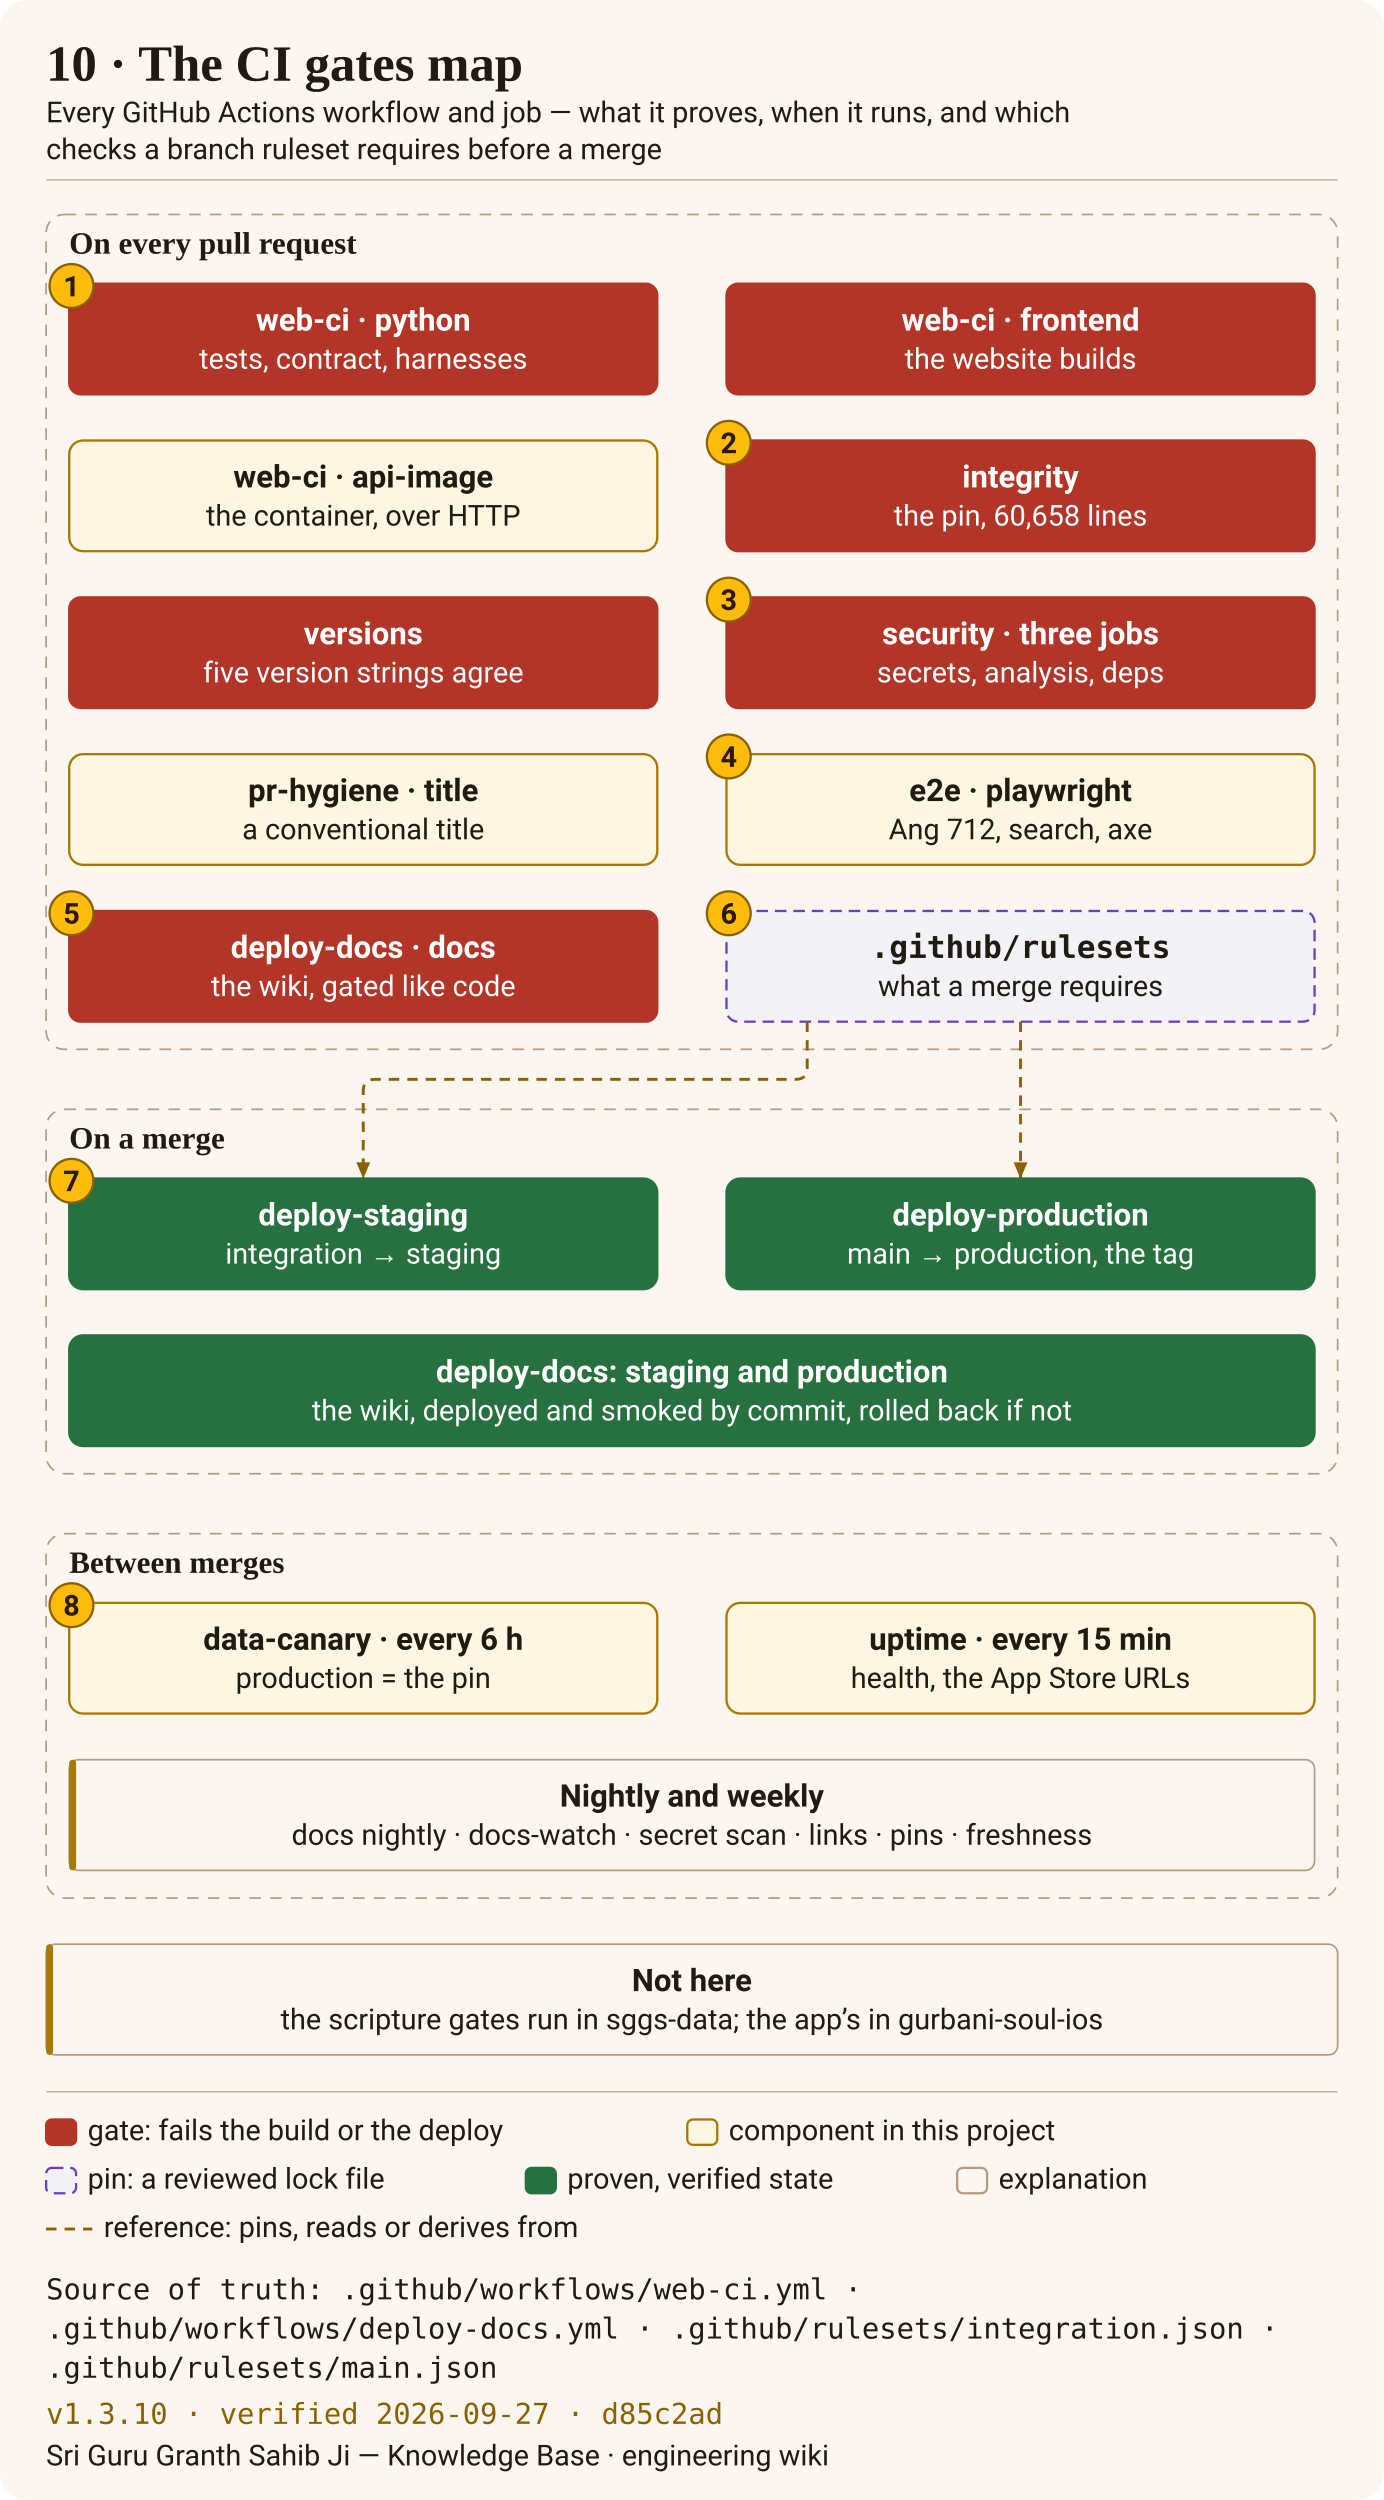
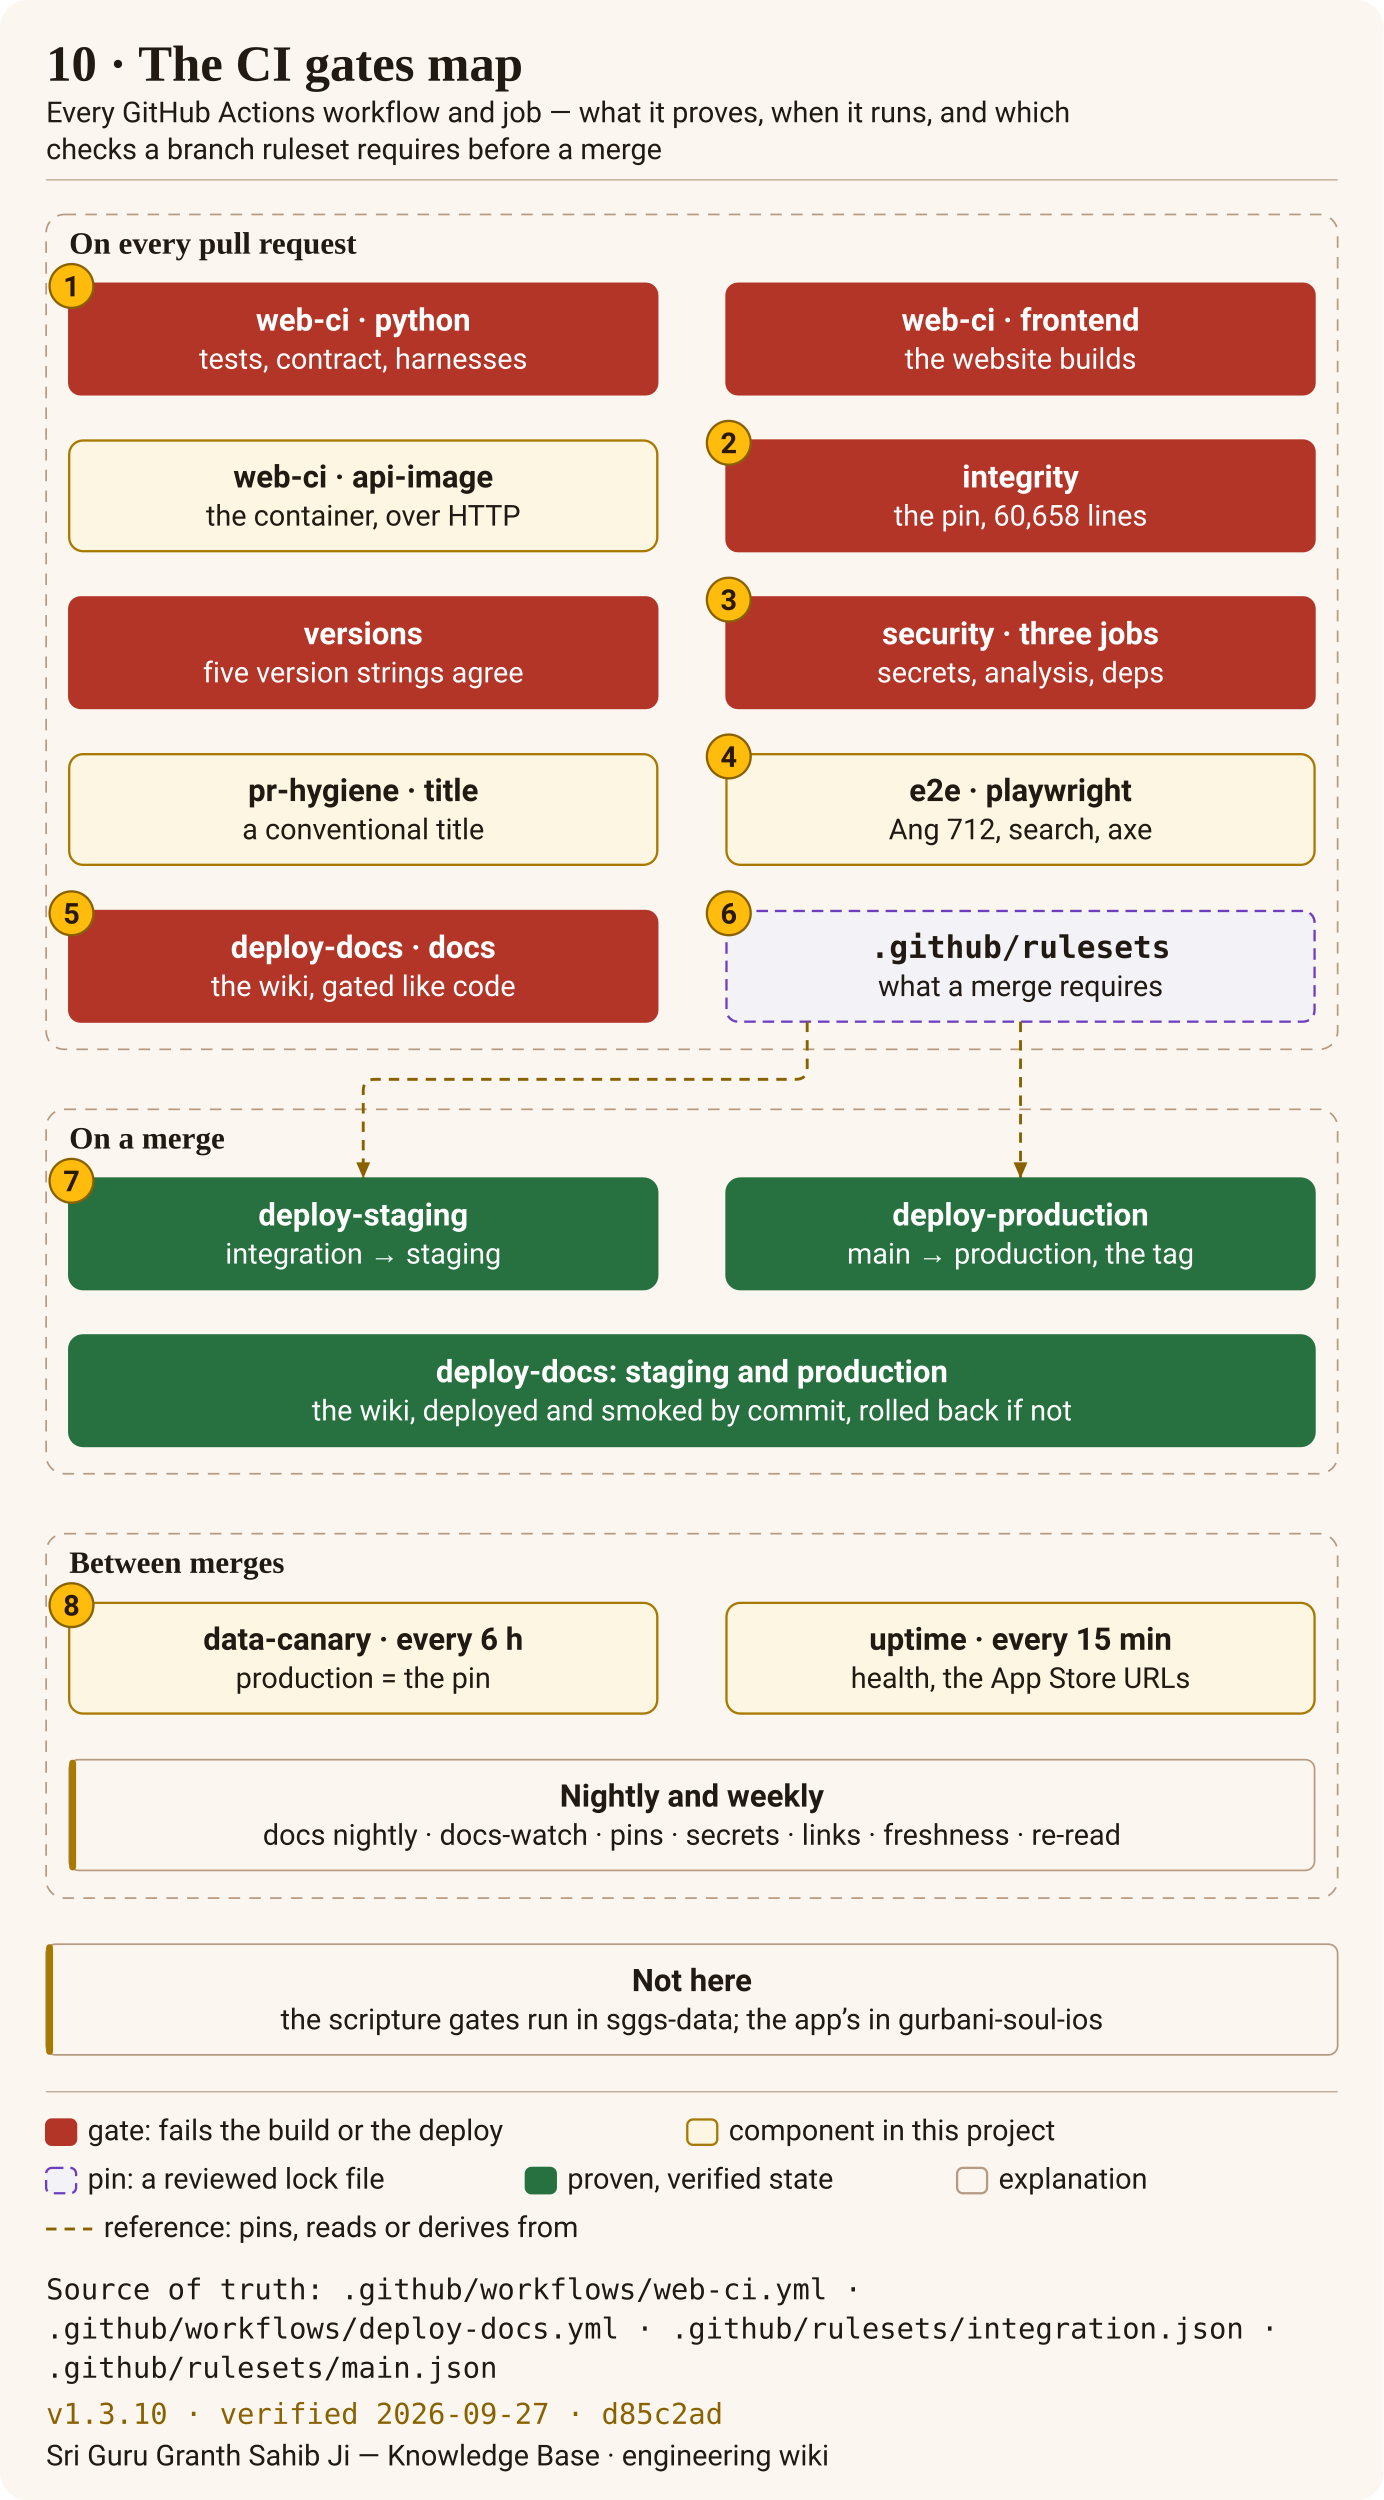
<svg xmlns="http://www.w3.org/2000/svg" viewBox="0 0 1200 2168" width="100%" role="img" aria-labelledby="pk-title-ci-gates-map pk-desc-ci-gates-map" class="poster-svg" data-poster="ci-gates-map" data-kit="2">
  <defs>
    <marker id="pk2-arrow" viewBox="0 0 14 14" refX="14" refY="7" markerWidth="14" markerHeight="14" markerUnits="userSpaceOnUse" orient="auto-start-reverse">
      <path d="M0 1 L14 7 L0 13 z" fill="var(--poster-accent-text, #8A6100)" />
    </marker>
  </defs>
  <style>
  .poster-svg { font-family: ui-sans-serif, system-ui, -apple-system, "Segoe UI", Roboto, Arial, sans-serif; }
  .pk-step { transition: opacity 240ms ease; }
  .pk-step.is-past { opacity: 0.45; }
  .pk-step.is-future { opacity: 0.1; }
  .pk-step.is-active .pk-shape { stroke: var(--poster-accent-fill, #FFBC0D); stroke-width: 4; }
  .pk-step.is-active .pk-edge { stroke-width: 4; }
  @media (prefers-reduced-motion: reduce) { .pk-step { transition: none; } }
</style>
  <rect x="0" y="0" width="1200" height="2168" rx="24" fill="var(--poster-paper, #FBF7F0)" />
  <text x="40" y="70.0" text-anchor="start" font-family="&quot;Source Serif 4&quot;, Georgia, &quot;Times New Roman&quot;, serif" font-size="44" font-weight="600" fill="var(--poster-ink, #201A12)">10 · The CI gates map</text>
  <text x="40" y="106.0" text-anchor="start" font-family="ui-sans-serif, system-ui, -apple-system, &quot;Segoe UI&quot;, Roboto, Arial, sans-serif" font-size="25" font-weight="400" fill="var(--poster-ink, #201A12)">Every GitHub Actions workflow and job — what it proves, when it runs, and which</text>
  <text x="40" y="138.0" text-anchor="start" font-family="ui-sans-serif, system-ui, -apple-system, &quot;Segoe UI&quot;, Roboto, Arial, sans-serif" font-size="25" font-weight="400" fill="var(--poster-ink, #201A12)">checks a branch ruleset requires before a merge</text>
  <line x1="40" y1="156" x2="1160" y2="156" stroke="var(--poster-kraft, #B69A81)" stroke-width="1" />
  <g class="pk-group">
    <rect x="40" y="186" width="1120" height="724" rx="16" fill="var(--poster-paper, #FBF7F0)" stroke="var(--poster-kraft, #B69A81)" stroke-width="1.5" stroke-dasharray="10 8" />
    <text x="60" y="220.0" text-anchor="start" font-family="&quot;Source Serif 4&quot;, Georgia, &quot;Times New Roman&quot;, serif" font-size="27" font-weight="600" fill="var(--poster-ink, #201A12)">On every pull request</text>
  </g>
  <g class="pk-group">
    <rect x="40" y="962" width="1120" height="316" rx="16" fill="var(--poster-paper, #FBF7F0)" stroke="var(--poster-kraft, #B69A81)" stroke-width="1.5" stroke-dasharray="10 8" />
    <text x="60" y="996.0" text-anchor="start" font-family="&quot;Source Serif 4&quot;, Georgia, &quot;Times New Roman&quot;, serif" font-size="27" font-weight="600" fill="var(--poster-ink, #201A12)">On a merge</text>
  </g>
  <g class="pk-group">
    <rect x="40" y="1330" width="1120" height="316" rx="16" fill="var(--poster-paper, #FBF7F0)" stroke="var(--poster-kraft, #B69A81)" stroke-width="1.5" stroke-dasharray="10 8" />
    <text x="60" y="1364.0" text-anchor="start" font-family="&quot;Source Serif 4&quot;, Georgia, &quot;Times New Roman&quot;, serif" font-size="27" font-weight="600" fill="var(--poster-ink, #201A12)">Between merges</text>
  </g>
  <g id="step-01" data-step="step-01" class="pk-step">
    <g class="pk-node" data-node="python">
      <rect class="pk-shape" x="60" y="246" width="510" height="96" rx="10" fill="var(--poster-negative, #B33528)" stroke="var(--poster-negative, #B33528)" stroke-width="2" />
      <text x="315" y="286.7" text-anchor="middle" font-family="ui-sans-serif, system-ui, -apple-system, &quot;Segoe UI&quot;, Roboto, Arial, sans-serif" font-size="27" font-weight="600" fill="var(--poster-on-strong, #FFFFFF)">web-ci · python</text>
      <text x="315" y="319.8" text-anchor="middle" font-family="ui-sans-serif, system-ui, -apple-system, &quot;Segoe UI&quot;, Roboto, Arial, sans-serif" font-size="25" font-weight="400" fill="var(--poster-on-strong, #FFFFFF)">tests, contract, harnesses</text>
    </g>
    <g class="pk-node" data-node="frontend">
      <rect class="pk-shape" x="630" y="246" width="510" height="96" rx="10" fill="var(--poster-negative, #B33528)" stroke="var(--poster-negative, #B33528)" stroke-width="2" />
      <text x="885" y="286.7" text-anchor="middle" font-family="ui-sans-serif, system-ui, -apple-system, &quot;Segoe UI&quot;, Roboto, Arial, sans-serif" font-size="27" font-weight="600" fill="var(--poster-on-strong, #FFFFFF)">web-ci · frontend</text>
      <text x="885" y="319.8" text-anchor="middle" font-family="ui-sans-serif, system-ui, -apple-system, &quot;Segoe UI&quot;, Roboto, Arial, sans-serif" font-size="25" font-weight="400" fill="var(--poster-on-strong, #FFFFFF)">the website builds</text>
    </g>
    <g class="pk-node" data-node="image">
      <rect class="pk-shape" x="60" y="382" width="510" height="96" rx="12" fill="var(--poster-paper-warm, #FDF6E3)" stroke="var(--poster-accent, #A87900)" stroke-width="2" />
      <text x="315" y="422.7" text-anchor="middle" font-family="ui-sans-serif, system-ui, -apple-system, &quot;Segoe UI&quot;, Roboto, Arial, sans-serif" font-size="27" font-weight="600" fill="var(--poster-ink, #201A12)">web-ci · api-image</text>
      <text x="315" y="455.8" text-anchor="middle" font-family="ui-sans-serif, system-ui, -apple-system, &quot;Segoe UI&quot;, Roboto, Arial, sans-serif" font-size="25" font-weight="400" fill="var(--poster-ink, #201A12)">the container, over HTTP</text>
    </g>
    <g class="pk-badge" aria-hidden="true">
      <circle cx="62" cy="248" r="19" fill="var(--poster-accent-fill, #FFBC0D)" stroke="var(--poster-accent-text, #8A6100)" stroke-width="2" />
      <text x="62" y="257.0" text-anchor="middle" font-family="ui-sans-serif, system-ui, -apple-system, &quot;Segoe UI&quot;, Roboto, Arial, sans-serif" font-size="25" font-weight="700" fill="#2B1A05">1</text>
    </g>
  </g>
  <g id="step-02" data-step="step-02" class="pk-step">
    <g class="pk-node" data-node="integrity">
      <rect class="pk-shape" x="630" y="382" width="510" height="96" rx="10" fill="var(--poster-negative, #B33528)" stroke="var(--poster-negative, #B33528)" stroke-width="2" />
      <text x="885" y="422.7" text-anchor="middle" font-family="ui-sans-serif, system-ui, -apple-system, &quot;Segoe UI&quot;, Roboto, Arial, sans-serif" font-size="27" font-weight="600" fill="var(--poster-on-strong, #FFFFFF)">integrity</text>
      <text x="885" y="455.8" text-anchor="middle" font-family="ui-sans-serif, system-ui, -apple-system, &quot;Segoe UI&quot;, Roboto, Arial, sans-serif" font-size="25" font-weight="400" fill="var(--poster-on-strong, #FFFFFF)">the pin, 60,658 lines</text>
    </g>
    <g class="pk-node" data-node="versions">
      <rect class="pk-shape" x="60" y="518" width="510" height="96" rx="10" fill="var(--poster-negative, #B33528)" stroke="var(--poster-negative, #B33528)" stroke-width="2" />
      <text x="315" y="558.7" text-anchor="middle" font-family="ui-sans-serif, system-ui, -apple-system, &quot;Segoe UI&quot;, Roboto, Arial, sans-serif" font-size="27" font-weight="600" fill="var(--poster-on-strong, #FFFFFF)">versions</text>
      <text x="315" y="591.8" text-anchor="middle" font-family="ui-sans-serif, system-ui, -apple-system, &quot;Segoe UI&quot;, Roboto, Arial, sans-serif" font-size="25" font-weight="400" fill="var(--poster-on-strong, #FFFFFF)">five version strings agree</text>
    </g>
    <g class="pk-badge" aria-hidden="true">
      <circle cx="632" cy="384" r="19" fill="var(--poster-accent-fill, #FFBC0D)" stroke="var(--poster-accent-text, #8A6100)" stroke-width="2" />
      <text x="632" y="393.0" text-anchor="middle" font-family="ui-sans-serif, system-ui, -apple-system, &quot;Segoe UI&quot;, Roboto, Arial, sans-serif" font-size="25" font-weight="700" fill="#2B1A05">2</text>
    </g>
  </g>
  <g id="step-03" data-step="step-03" class="pk-step">
    <g class="pk-node" data-node="security">
      <rect class="pk-shape" x="630" y="518" width="510" height="96" rx="10" fill="var(--poster-negative, #B33528)" stroke="var(--poster-negative, #B33528)" stroke-width="2" />
      <text x="885" y="558.7" text-anchor="middle" font-family="ui-sans-serif, system-ui, -apple-system, &quot;Segoe UI&quot;, Roboto, Arial, sans-serif" font-size="27" font-weight="600" fill="var(--poster-on-strong, #FFFFFF)">security · three jobs</text>
      <text x="885" y="591.8" text-anchor="middle" font-family="ui-sans-serif, system-ui, -apple-system, &quot;Segoe UI&quot;, Roboto, Arial, sans-serif" font-size="25" font-weight="400" fill="var(--poster-on-strong, #FFFFFF)">secrets, analysis, deps</text>
    </g>
    <g class="pk-node" data-node="title">
      <rect class="pk-shape" x="60" y="654" width="510" height="96" rx="12" fill="var(--poster-paper-warm, #FDF6E3)" stroke="var(--poster-accent, #A87900)" stroke-width="2" />
      <text x="315" y="694.7" text-anchor="middle" font-family="ui-sans-serif, system-ui, -apple-system, &quot;Segoe UI&quot;, Roboto, Arial, sans-serif" font-size="27" font-weight="600" fill="var(--poster-ink, #201A12)">pr-hygiene · title</text>
      <text x="315" y="727.8" text-anchor="middle" font-family="ui-sans-serif, system-ui, -apple-system, &quot;Segoe UI&quot;, Roboto, Arial, sans-serif" font-size="25" font-weight="400" fill="var(--poster-ink, #201A12)">a conventional title</text>
    </g>
    <g class="pk-badge" aria-hidden="true">
      <circle cx="632" cy="520" r="19" fill="var(--poster-accent-fill, #FFBC0D)" stroke="var(--poster-accent-text, #8A6100)" stroke-width="2" />
      <text x="632" y="529.0" text-anchor="middle" font-family="ui-sans-serif, system-ui, -apple-system, &quot;Segoe UI&quot;, Roboto, Arial, sans-serif" font-size="25" font-weight="700" fill="#2B1A05">3</text>
    </g>
  </g>
  <g id="step-04" data-step="step-04" class="pk-step">
    <g class="pk-node" data-node="e2e">
      <rect class="pk-shape" x="630" y="654" width="510" height="96" rx="12" fill="var(--poster-paper-warm, #FDF6E3)" stroke="var(--poster-accent, #A87900)" stroke-width="2" />
      <text x="885" y="694.7" text-anchor="middle" font-family="ui-sans-serif, system-ui, -apple-system, &quot;Segoe UI&quot;, Roboto, Arial, sans-serif" font-size="27" font-weight="600" fill="var(--poster-ink, #201A12)">e2e · playwright</text>
      <text x="885" y="727.8" text-anchor="middle" font-family="ui-sans-serif, system-ui, -apple-system, &quot;Segoe UI&quot;, Roboto, Arial, sans-serif" font-size="25" font-weight="400" fill="var(--poster-ink, #201A12)">Ang 712, search, axe</text>
    </g>
    <g class="pk-badge" aria-hidden="true">
      <circle cx="632" cy="656" r="19" fill="var(--poster-accent-fill, #FFBC0D)" stroke="var(--poster-accent-text, #8A6100)" stroke-width="2" />
      <text x="632" y="665.0" text-anchor="middle" font-family="ui-sans-serif, system-ui, -apple-system, &quot;Segoe UI&quot;, Roboto, Arial, sans-serif" font-size="25" font-weight="700" fill="#2B1A05">4</text>
    </g>
  </g>
  <g id="step-05" data-step="step-05" class="pk-step">
    <g class="pk-node" data-node="docs">
      <rect class="pk-shape" x="60" y="790" width="510" height="96" rx="10" fill="var(--poster-negative, #B33528)" stroke="var(--poster-negative, #B33528)" stroke-width="2" />
      <text x="315" y="830.7" text-anchor="middle" font-family="ui-sans-serif, system-ui, -apple-system, &quot;Segoe UI&quot;, Roboto, Arial, sans-serif" font-size="27" font-weight="600" fill="var(--poster-on-strong, #FFFFFF)">deploy-docs · docs</text>
      <text x="315" y="863.8" text-anchor="middle" font-family="ui-sans-serif, system-ui, -apple-system, &quot;Segoe UI&quot;, Roboto, Arial, sans-serif" font-size="25" font-weight="400" fill="var(--poster-on-strong, #FFFFFF)">the wiki, gated like code</text>
    </g>
    <g class="pk-badge" aria-hidden="true">
      <circle cx="62" cy="792" r="19" fill="var(--poster-accent-fill, #FFBC0D)" stroke="var(--poster-accent-text, #8A6100)" stroke-width="2" />
      <text x="62" y="801.0" text-anchor="middle" font-family="ui-sans-serif, system-ui, -apple-system, &quot;Segoe UI&quot;, Roboto, Arial, sans-serif" font-size="25" font-weight="700" fill="#2B1A05">5</text>
    </g>
  </g>
  <g id="step-06" data-step="step-06" class="pk-step">
    <g class="pk-node" data-node="rules">
      <rect class="pk-shape" x="630" y="790" width="510" height="96" rx="10" fill="var(--poster-canvas, #F2F2F7)" stroke="var(--poster-special, #6D3FBF)" stroke-width="2" stroke-dasharray="10 6" />
      <text x="885" y="830.7" text-anchor="middle" font-family="ui-monospace, &quot;SF Mono&quot;, Menlo, Consolas, monospace" font-size="27" font-weight="600" fill="var(--poster-ink, #201A12)">.github/rulesets</text>
      <text x="885" y="863.8" text-anchor="middle" font-family="ui-sans-serif, system-ui, -apple-system, &quot;Segoe UI&quot;, Roboto, Arial, sans-serif" font-size="25" font-weight="400" fill="var(--poster-ink, #201A12)">what a merge requires</text>
    </g>
    <g class="pk-badge" aria-hidden="true">
      <circle cx="632" cy="792" r="19" fill="var(--poster-accent-fill, #FFBC0D)" stroke="var(--poster-accent-text, #8A6100)" stroke-width="2" />
      <text x="632" y="801.0" text-anchor="middle" font-family="ui-sans-serif, system-ui, -apple-system, &quot;Segoe UI&quot;, Roboto, Arial, sans-serif" font-size="25" font-weight="700" fill="#2B1A05">6</text>
    </g>
  </g>
  <g id="step-07" data-step="step-07" class="pk-step">
    <path class="pk-edge" d="M700 886 L700 926 Q700 936 690 936 L325 936 Q315 936 315 946 L315 1022" fill="none" stroke="var(--poster-accent-text, #8A6100)" stroke-width="2.5" stroke-linejoin="round" stroke-dasharray="9 7" marker-end="url(#pk2-arrow)" />
    <path class="pk-edge" d="M885 886 L885 1022" fill="none" stroke="var(--poster-accent-text, #8A6100)" stroke-width="2.5" stroke-linejoin="round" stroke-dasharray="9 7" marker-end="url(#pk2-arrow)" />
    <g class="pk-node" data-node="staging">
      <rect class="pk-shape" x="60" y="1022" width="510" height="96" rx="12" fill="var(--poster-positive, #27703F)" stroke="var(--poster-positive, #27703F)" stroke-width="2" />
      <text x="315" y="1062.7" text-anchor="middle" font-family="ui-sans-serif, system-ui, -apple-system, &quot;Segoe UI&quot;, Roboto, Arial, sans-serif" font-size="27" font-weight="600" fill="var(--poster-on-strong, #FFFFFF)">deploy-staging</text>
      <text x="315" y="1095.8" text-anchor="middle" font-family="ui-sans-serif, system-ui, -apple-system, &quot;Segoe UI&quot;, Roboto, Arial, sans-serif" font-size="25" font-weight="400" fill="var(--poster-on-strong, #FFFFFF)">integration → staging</text>
    </g>
    <g class="pk-node" data-node="prod">
      <rect class="pk-shape" x="630" y="1022" width="510" height="96" rx="12" fill="var(--poster-positive, #27703F)" stroke="var(--poster-positive, #27703F)" stroke-width="2" />
      <text x="885" y="1062.7" text-anchor="middle" font-family="ui-sans-serif, system-ui, -apple-system, &quot;Segoe UI&quot;, Roboto, Arial, sans-serif" font-size="27" font-weight="600" fill="var(--poster-on-strong, #FFFFFF)">deploy-production</text>
      <text x="885" y="1095.8" text-anchor="middle" font-family="ui-sans-serif, system-ui, -apple-system, &quot;Segoe UI&quot;, Roboto, Arial, sans-serif" font-size="25" font-weight="400" fill="var(--poster-on-strong, #FFFFFF)">main → production, the tag</text>
    </g>
    <g class="pk-node" data-node="docsdeploy">
      <rect class="pk-shape" x="60" y="1158" width="1080" height="96" rx="12" fill="var(--poster-positive, #27703F)" stroke="var(--poster-positive, #27703F)" stroke-width="2" />
      <text x="600" y="1198.7" text-anchor="middle" font-family="ui-sans-serif, system-ui, -apple-system, &quot;Segoe UI&quot;, Roboto, Arial, sans-serif" font-size="27" font-weight="600" fill="var(--poster-on-strong, #FFFFFF)">deploy-docs: staging and production</text>
      <text x="600" y="1231.8" text-anchor="middle" font-family="ui-sans-serif, system-ui, -apple-system, &quot;Segoe UI&quot;, Roboto, Arial, sans-serif" font-size="25" font-weight="400" fill="var(--poster-on-strong, #FFFFFF)">the wiki, deployed and smoked by commit, rolled back if not</text>
    </g>
    <g class="pk-badge" aria-hidden="true">
      <circle cx="62" cy="1024" r="19" fill="var(--poster-accent-fill, #FFBC0D)" stroke="var(--poster-accent-text, #8A6100)" stroke-width="2" />
      <text x="62" y="1033.0" text-anchor="middle" font-family="ui-sans-serif, system-ui, -apple-system, &quot;Segoe UI&quot;, Roboto, Arial, sans-serif" font-size="25" font-weight="700" fill="#2B1A05">7</text>
    </g>
  </g>
  <g id="step-08" data-step="step-08" class="pk-step">
    <g class="pk-node" data-node="canary">
      <rect class="pk-shape" x="60" y="1390" width="510" height="96" rx="12" fill="var(--poster-paper-warm, #FDF6E3)" stroke="var(--poster-accent, #A87900)" stroke-width="2" />
      <text x="315" y="1430.7" text-anchor="middle" font-family="ui-sans-serif, system-ui, -apple-system, &quot;Segoe UI&quot;, Roboto, Arial, sans-serif" font-size="27" font-weight="600" fill="var(--poster-ink, #201A12)">data-canary · every 6 h</text>
      <text x="315" y="1463.8" text-anchor="middle" font-family="ui-sans-serif, system-ui, -apple-system, &quot;Segoe UI&quot;, Roboto, Arial, sans-serif" font-size="25" font-weight="400" fill="var(--poster-ink, #201A12)">production = the pin</text>
    </g>
    <g class="pk-node" data-node="uptime">
      <rect class="pk-shape" x="630" y="1390" width="510" height="96" rx="12" fill="var(--poster-paper-warm, #FDF6E3)" stroke="var(--poster-accent, #A87900)" stroke-width="2" />
      <text x="885" y="1430.7" text-anchor="middle" font-family="ui-sans-serif, system-ui, -apple-system, &quot;Segoe UI&quot;, Roboto, Arial, sans-serif" font-size="27" font-weight="600" fill="var(--poster-ink, #201A12)">uptime · every 15 min</text>
      <text x="885" y="1463.8" text-anchor="middle" font-family="ui-sans-serif, system-ui, -apple-system, &quot;Segoe UI&quot;, Roboto, Arial, sans-serif" font-size="25" font-weight="400" fill="var(--poster-ink, #201A12)">health, the App Store URLs</text>
    </g>
    <g class="pk-node" data-node="weekly">
      <rect class="pk-shape" x="60" y="1526" width="1080" height="96" rx="8" fill="var(--poster-paper, #FBF7F0)" stroke="var(--poster-kraft, #B69A81)" stroke-width="1.5" />
      <rect x="60" y="1526" width="6" height="96" rx="3" fill="var(--poster-accent, #A87900)" />
      <text x="600" y="1566.7" text-anchor="middle" font-family="ui-sans-serif, system-ui, -apple-system, &quot;Segoe UI&quot;, Roboto, Arial, sans-serif" font-size="27" font-weight="600" fill="var(--poster-ink, #201A12)">Nightly and weekly</text>
-       <text x="600" y="1599.8" text-anchor="middle" font-family="ui-sans-serif, system-ui, -apple-system, &quot;Segoe UI&quot;, Roboto, Arial, sans-serif" font-size="25" font-weight="400" fill="var(--poster-ink, #201A12)">docs nightly · docs-watch · secret scan · links · pins · freshness</text>
+       <text x="600" y="1599.8" text-anchor="middle" font-family="ui-sans-serif, system-ui, -apple-system, &quot;Segoe UI&quot;, Roboto, Arial, sans-serif" font-size="25" font-weight="400" fill="var(--poster-ink, #201A12)">docs nightly · docs-watch · pins · secrets · links · freshness · re-read</text>
    </g>
    <g class="pk-node" data-node="foot">
      <rect class="pk-shape" x="40" y="1686" width="1120" height="96" rx="8" fill="var(--poster-paper, #FBF7F0)" stroke="var(--poster-kraft, #B69A81)" stroke-width="1.5" />
      <rect x="40" y="1686" width="6" height="96" rx="3" fill="var(--poster-accent, #A87900)" />
      <text x="600" y="1726.7" text-anchor="middle" font-family="ui-sans-serif, system-ui, -apple-system, &quot;Segoe UI&quot;, Roboto, Arial, sans-serif" font-size="27" font-weight="600" fill="var(--poster-ink, #201A12)">Not here</text>
      <text x="600" y="1759.8" text-anchor="middle" font-family="ui-sans-serif, system-ui, -apple-system, &quot;Segoe UI&quot;, Roboto, Arial, sans-serif" font-size="25" font-weight="400" fill="var(--poster-ink, #201A12)">the scripture gates run in sggs-data; the app’s in gurbani-soul-ios</text>
    </g>
    <g class="pk-badge" aria-hidden="true">
      <circle cx="62" cy="1392" r="19" fill="var(--poster-accent-fill, #FFBC0D)" stroke="var(--poster-accent-text, #8A6100)" stroke-width="2" />
      <text x="62" y="1401.0" text-anchor="middle" font-family="ui-sans-serif, system-ui, -apple-system, &quot;Segoe UI&quot;, Roboto, Arial, sans-serif" font-size="25" font-weight="700" fill="#2B1A05">8</text>
    </g>
  </g>
  <line x1="40" y1="1814" x2="1160" y2="1814" stroke="var(--poster-kraft, #B69A81)" stroke-width="1" />
  <g class="pk-legend">
    <rect x="40" y="1838" width="26" height="22" rx="5" fill="var(--poster-negative, #B33528)" stroke="var(--poster-negative, #B33528)" stroke-width="2" />
    <text x="76" y="1856.0" text-anchor="start" font-family="ui-sans-serif, system-ui, -apple-system, &quot;Segoe UI&quot;, Roboto, Arial, sans-serif" font-size="25" font-weight="400" fill="var(--poster-ink, #201A12)">gate: fails the build or the deploy</text>
    <rect x="596" y="1838" width="26" height="22" rx="5" fill="var(--poster-paper-warm, #FDF6E3)" stroke="var(--poster-accent, #A87900)" stroke-width="2" />
    <text x="632" y="1856.0" text-anchor="start" font-family="ui-sans-serif, system-ui, -apple-system, &quot;Segoe UI&quot;, Roboto, Arial, sans-serif" font-size="25" font-weight="400" fill="var(--poster-ink, #201A12)">component in this project</text>
    <rect x="40" y="1880" width="26" height="22" rx="5" fill="var(--poster-canvas, #F2F2F7)" stroke="var(--poster-special, #6D3FBF)" stroke-width="2" stroke-dasharray="10 6" />
    <text x="76" y="1898.0" text-anchor="start" font-family="ui-sans-serif, system-ui, -apple-system, &quot;Segoe UI&quot;, Roboto, Arial, sans-serif" font-size="25" font-weight="400" fill="var(--poster-ink, #201A12)">pin: a reviewed lock file</text>
    <rect x="456" y="1880" width="26" height="22" rx="5" fill="var(--poster-positive, #27703F)" stroke="var(--poster-positive, #27703F)" stroke-width="2" />
    <text x="492" y="1898.0" text-anchor="start" font-family="ui-sans-serif, system-ui, -apple-system, &quot;Segoe UI&quot;, Roboto, Arial, sans-serif" font-size="25" font-weight="400" fill="var(--poster-ink, #201A12)">proven, verified state</text>
    <rect x="830" y="1880" width="26" height="22" rx="5" fill="var(--poster-paper, #FBF7F0)" stroke="var(--poster-kraft, #B69A81)" stroke-width="2" />
    <text x="866" y="1898.0" text-anchor="start" font-family="ui-sans-serif, system-ui, -apple-system, &quot;Segoe UI&quot;, Roboto, Arial, sans-serif" font-size="25" font-weight="400" fill="var(--poster-ink, #201A12)">explanation</text>
    <line x1="40" y1="1933" x2="80" y2="1933" stroke="var(--poster-accent-text, #8A6100)" stroke-width="2.5" stroke-dasharray="9 7" />
    <text x="90" y="1940.0" text-anchor="start" font-family="ui-sans-serif, system-ui, -apple-system, &quot;Segoe UI&quot;, Roboto, Arial, sans-serif" font-size="25" font-weight="400" fill="var(--poster-ink, #201A12)">reference: pins, reads or derives from</text>
  </g>
  <text x="40" y="1994.0" text-anchor="start" font-family="ui-monospace, &quot;SF Mono&quot;, Menlo, Consolas, monospace" font-size="25" font-weight="400" fill="var(--poster-ink, #201A12)">Source of truth: .github/workflows/web-ci.yml ·</text>
  <text x="40" y="2028.0" text-anchor="start" font-family="ui-monospace, &quot;SF Mono&quot;, Menlo, Consolas, monospace" font-size="25" font-weight="400" fill="var(--poster-ink, #201A12)">.github/workflows/deploy-docs.yml · .github/rulesets/integration.json ·</text>
  <text x="40" y="2062.0" text-anchor="start" font-family="ui-monospace, &quot;SF Mono&quot;, Menlo, Consolas, monospace" font-size="25" font-weight="400" fill="var(--poster-ink, #201A12)">.github/rulesets/main.json</text>
  <text x="40" y="2102.0" text-anchor="start" font-family="ui-monospace, &quot;SF Mono&quot;, Menlo, Consolas, monospace" font-size="25" font-weight="400" fill="var(--poster-accent-text, #8A6100)">v1.3.10 · verified 2026-09-27 · d85c2ad</text>
  <text x="40" y="2138.0" text-anchor="start" font-family="ui-sans-serif, system-ui, -apple-system, &quot;Segoe UI&quot;, Roboto, Arial, sans-serif" font-size="25" font-weight="400" fill="var(--poster-ink, #201A12)">Sri Guru Granth Sahib Ji — Knowledge Base · engineering wiki</text>
</svg>
